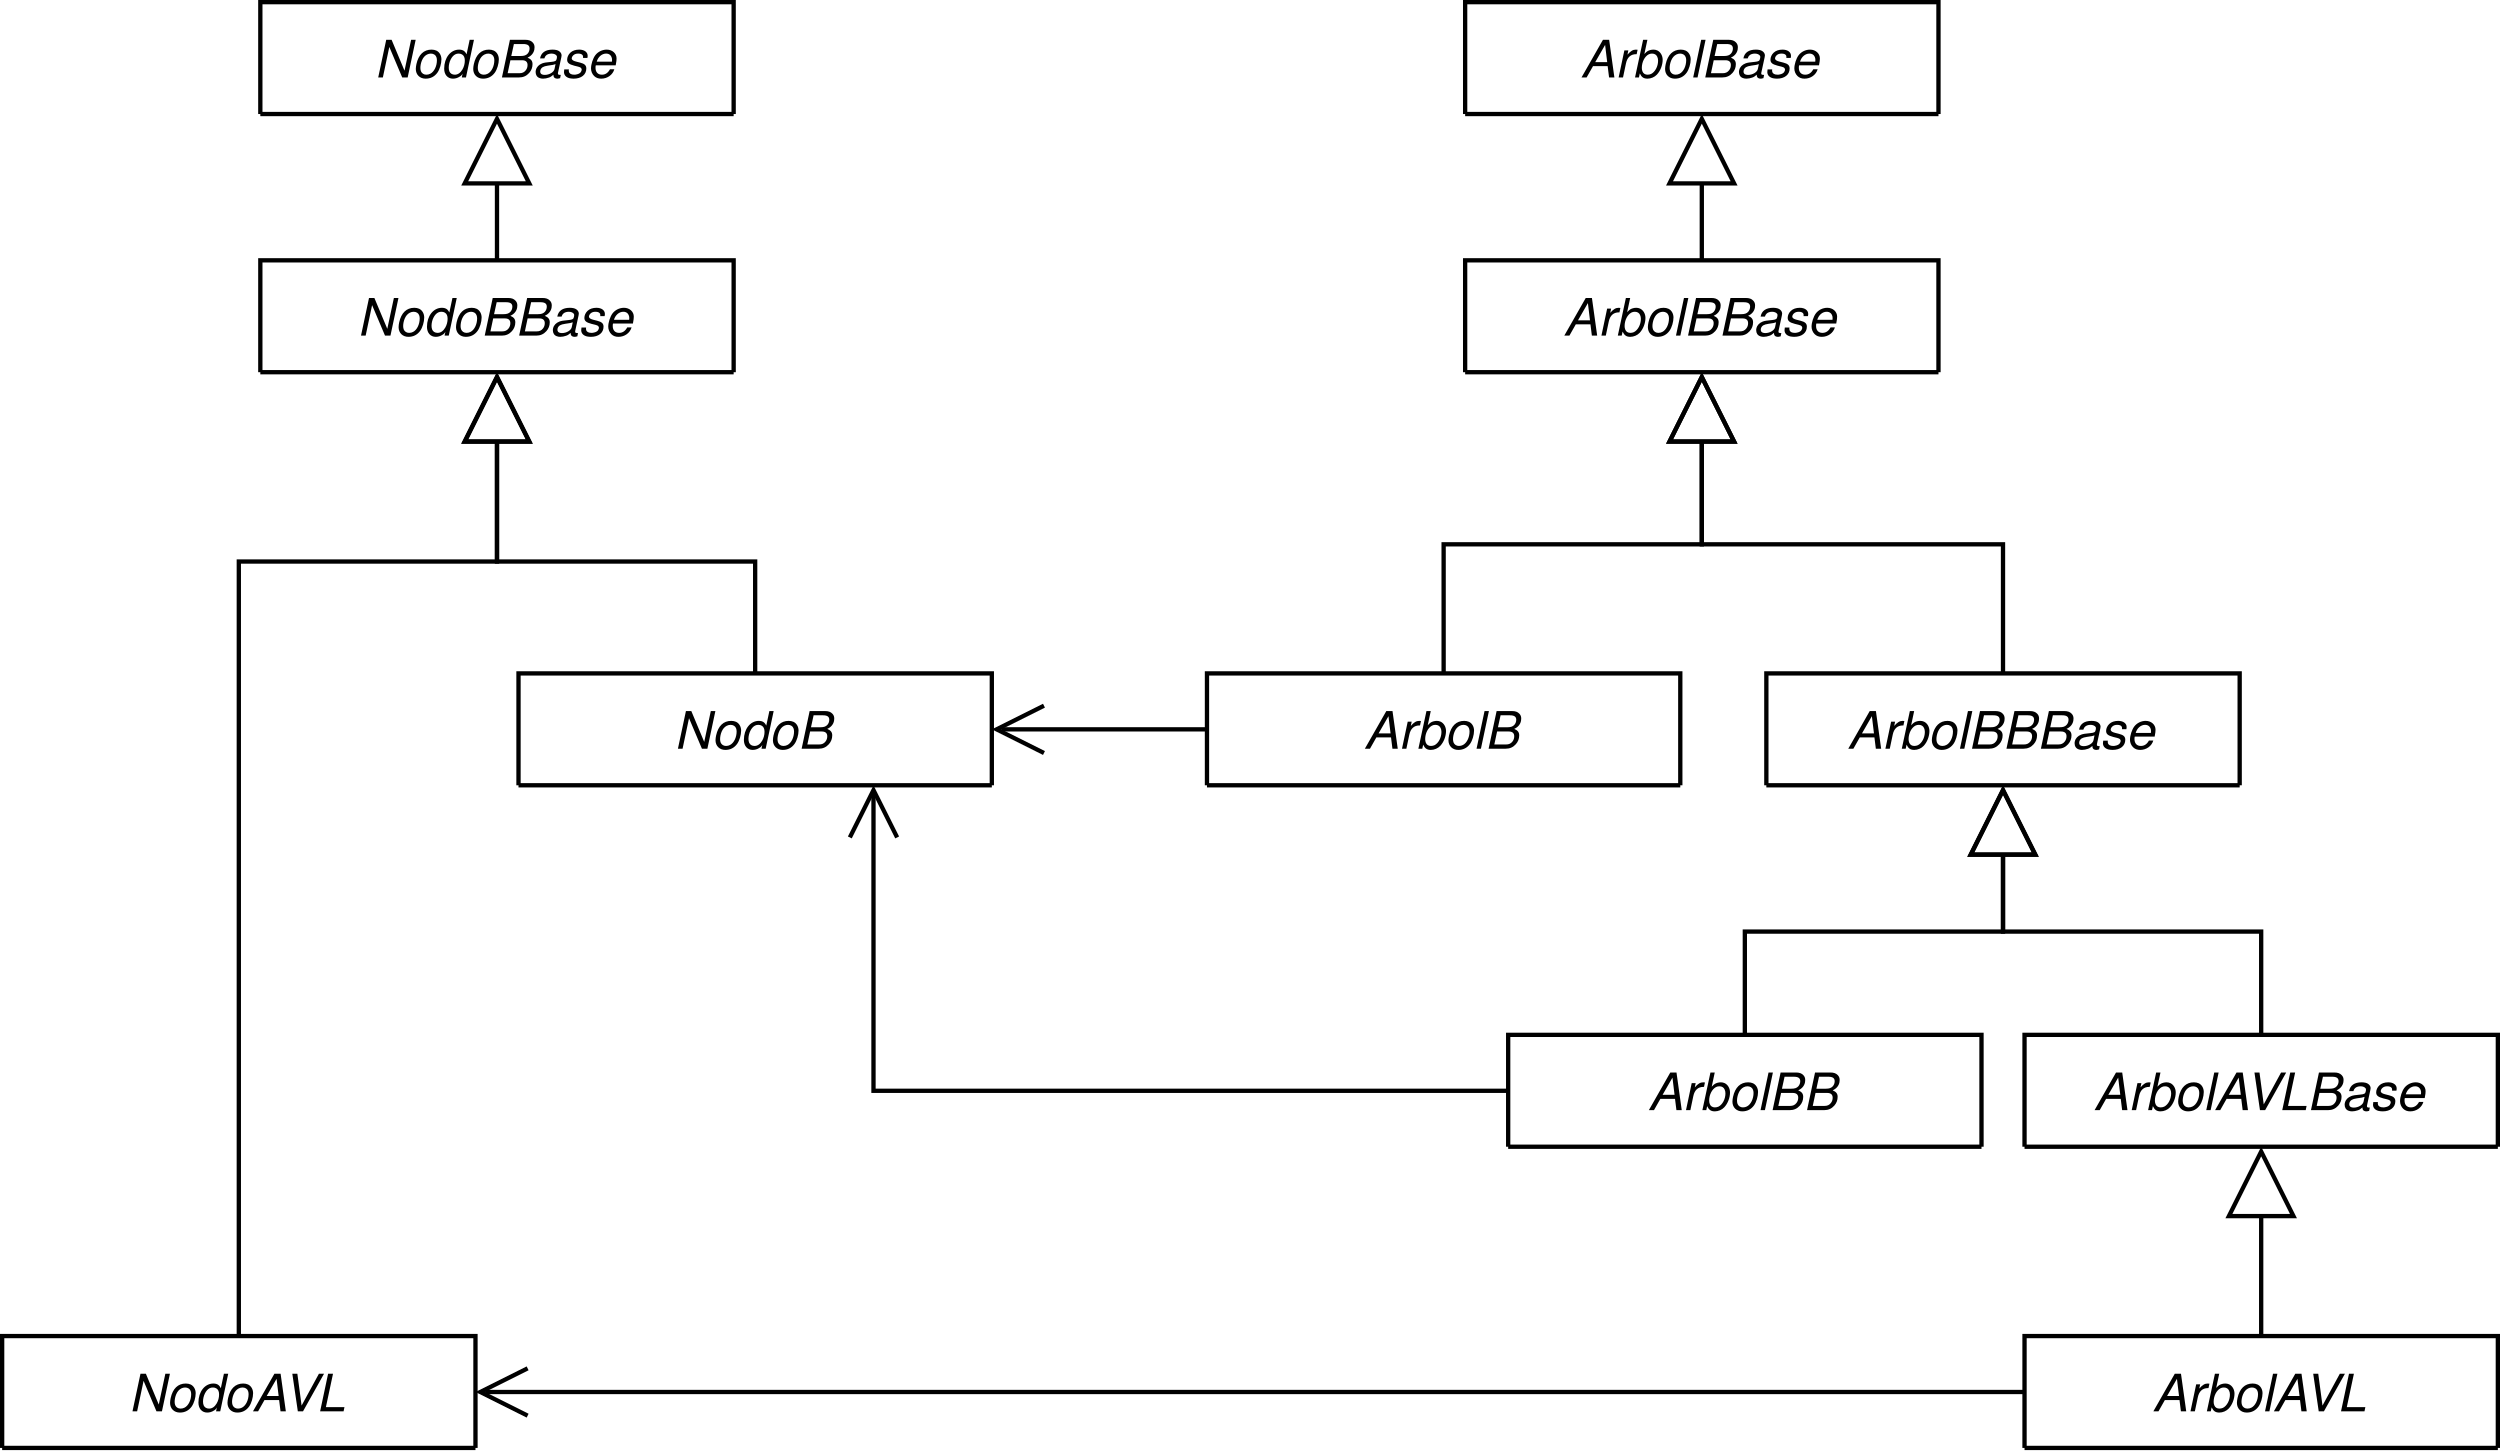
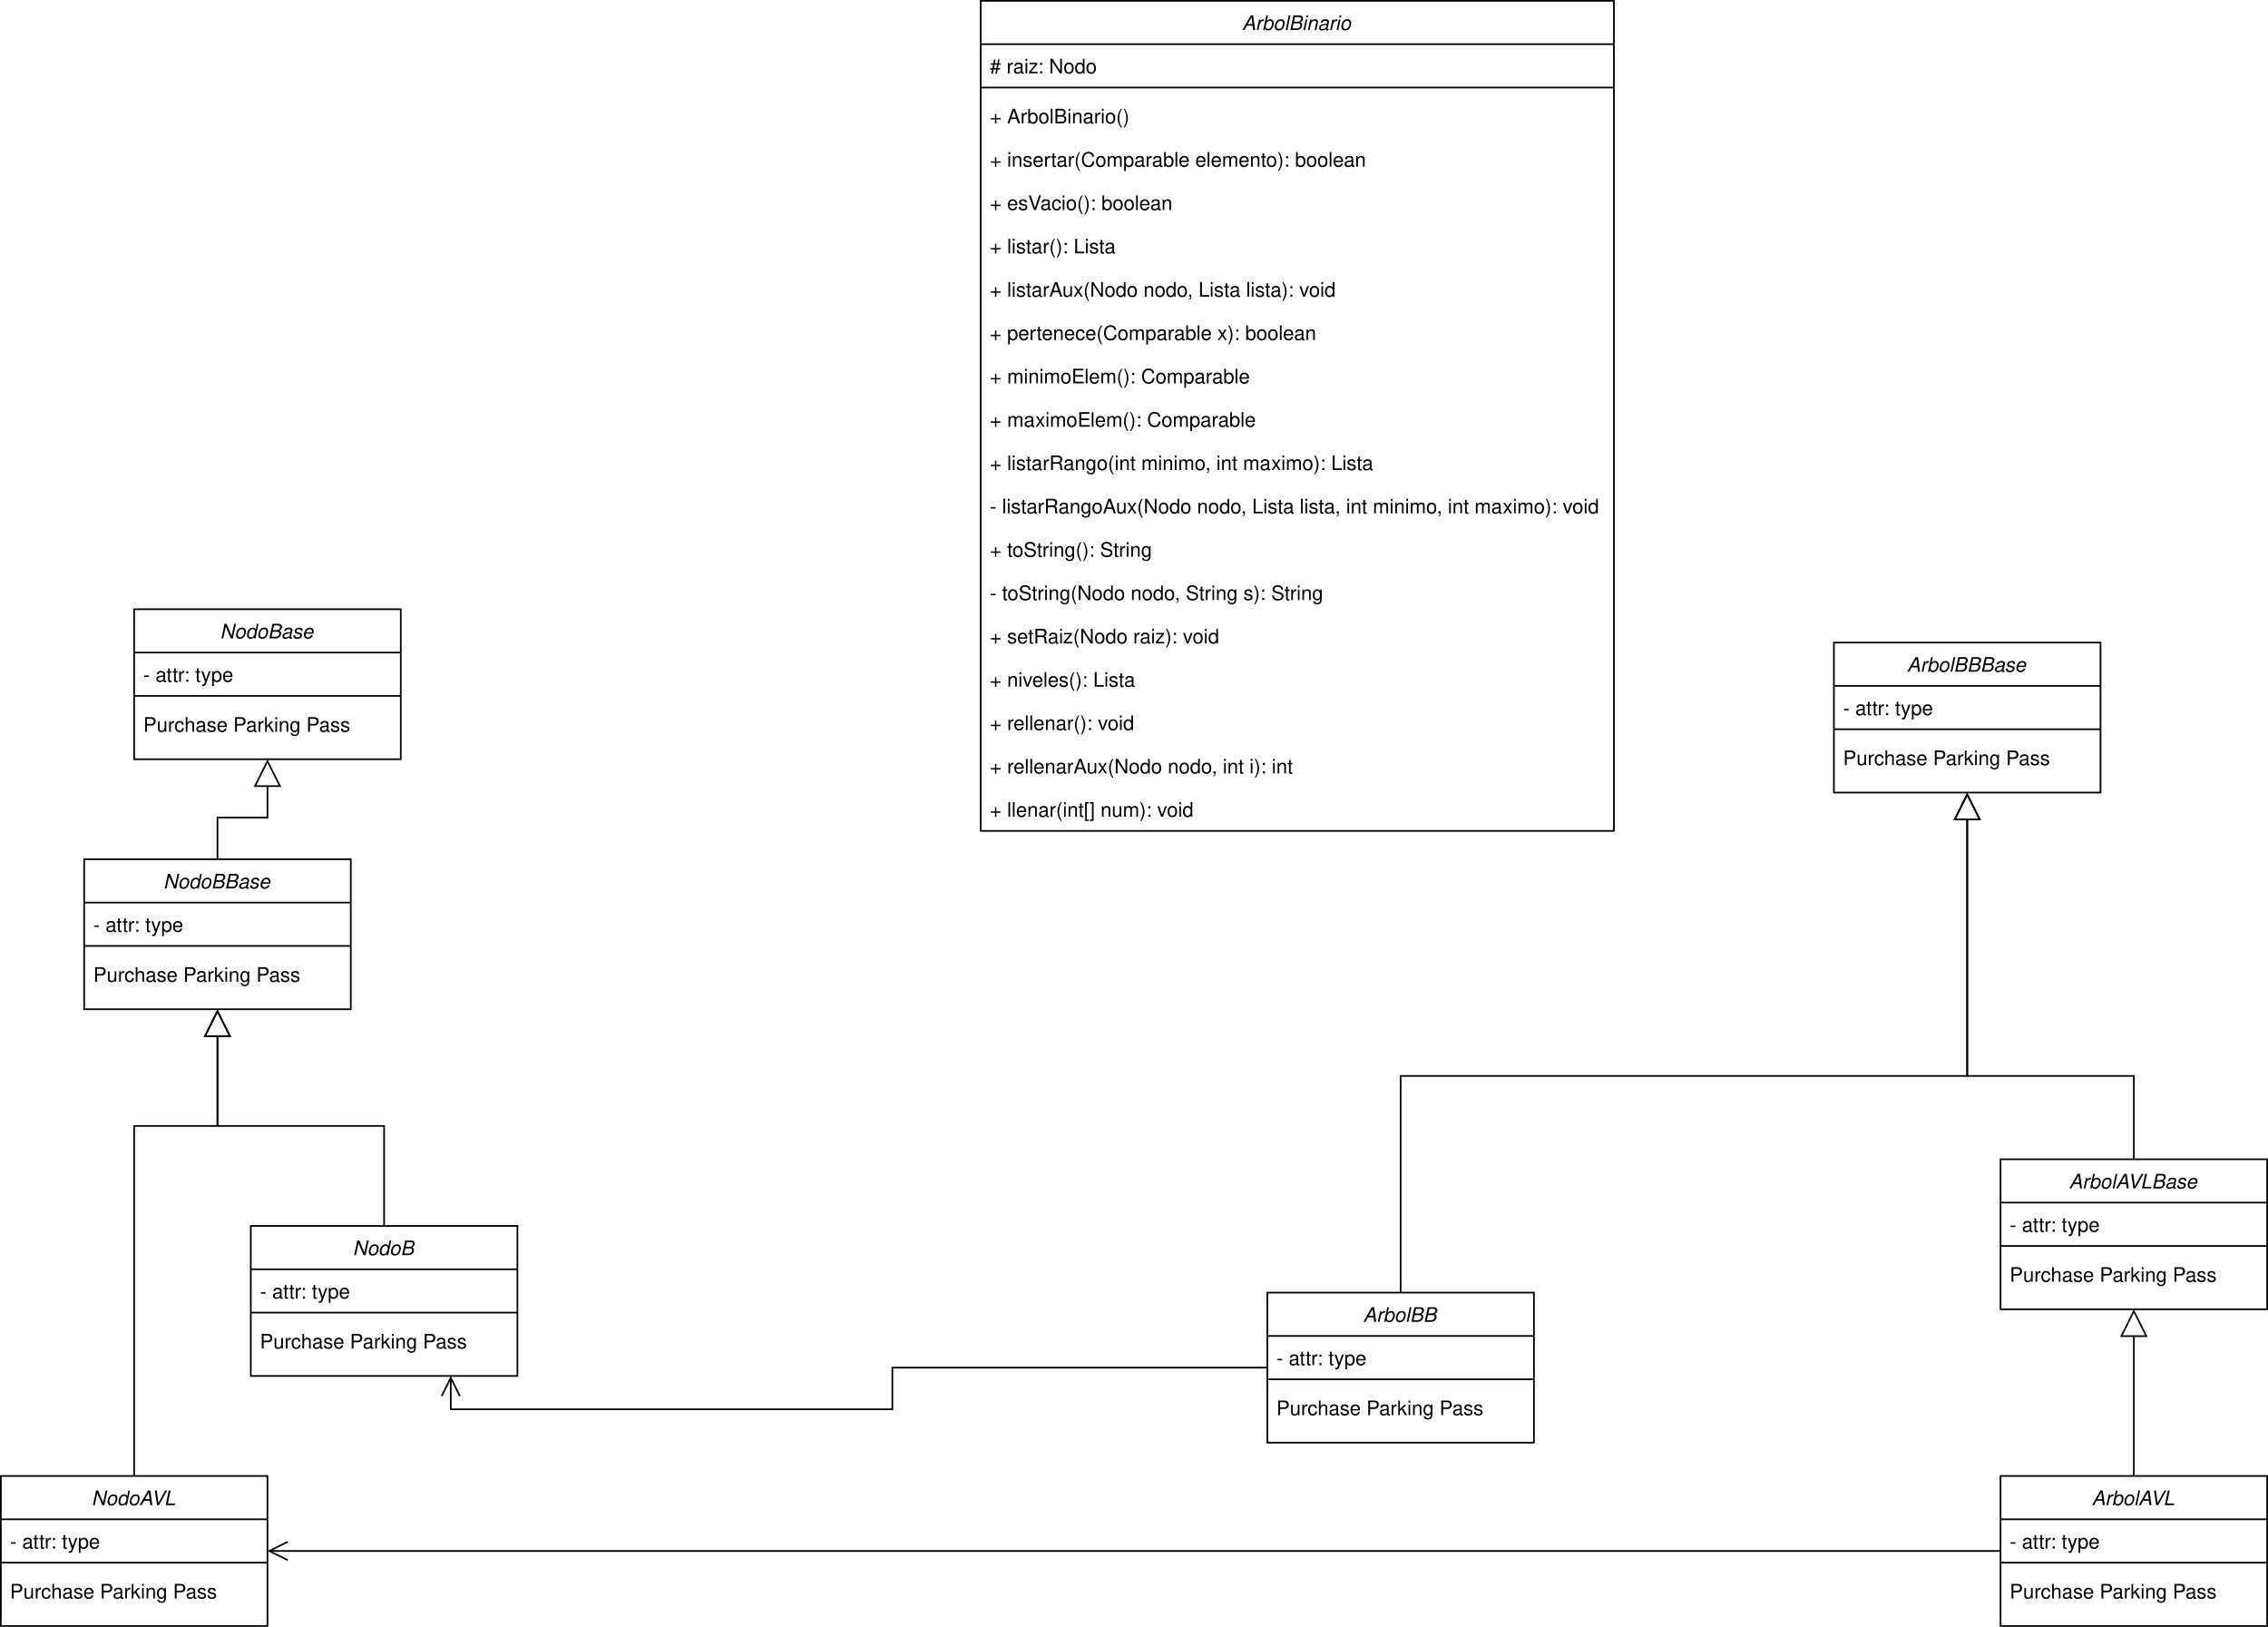
- <svg xmlns="http://www.w3.org/2000/svg" version="1.1" width="581px" height="337px" viewBox="-0.5 -0.5 581 337" content="&lt;mxfile host=&quot;Electron&quot; modified=&quot;2023-01-22T15:00:51.577Z&quot; agent=&quot;5.0 (Windows NT 10.0; Win64; x64) AppleWebKit/537.36 (KHTML, like Gecko) draw.io/20.3.0 Chrome/104.0.511.114 Electron/20.1.3 Safari/537.36&quot; etag=&quot;mZH94-4PRjs7wQ2mShzQ&quot; version=&quot;20.3.0&quot; type=&quot;device&quot;&gt;&lt;diagram id=&quot;C5RBs43oDa-KdzZeNtuy&quot; name=&quot;Page-1&quot;&gt;7V1bc9o6EP41PNLBFy55hKRJ20PbtMlJLy9nFCywg7CILSDk1x/Jlo1BBpyCY9HsTGaK1rpZ+2n17Xrt1qzzydNVgKbuZ+pgUjMbzlPNuqiZpmFZJv9HSJaxpNUwYsEo8BxZaSW48Z6xFDakdOY5OFyryCglzJuuCwfU9/GArclQENDFerUhJeujTtEIK4KbASKq9IfnMDeWdsz2Sv4BeyM3GdloncVXJiipLO8kdJFDFxmR9b5mnQeUsvjX5OkcE7F4ybr8+Lj8Qfrj1tWnb+Ej+rf3z+2Xu3rc2eVLmqS3EGCf/XHXLvuKule0Fdz+92s5fzQ6v6/MuiWXIWTLZMGww9dPFmnAXDqiPiLvV9IeX4ipuCpVRgMuC+jMd7AYqsFLq3Z9SqdcaHDhA2ZsKQGCZoxykcsmRF7FTx77KZq/a8rSL9mZ+H3xlC0sk4LPgmWmkSj+SvoThVWzqJS0I+gekx4ajEfRtM8pEfdw4eAhmhEm7pAFdIxV+ZD67BJNPCJ6+oDJHDNvgOQFeWuGIctqc+w7XQFpLrwndDCORZceIXJiIUNB2o8dX84WQzoLBvgaB94EMxzcTNHA80f8aodf5G1HmG25GKtZ6HZjW+zBlKwXDxzXex4PLz/c2Q8/p9eX3xaNq+79p7rEXiOeQ1xvOkDubN7++NW667XRw/DxjDp1O9043OJgymcaLHm7ABPEvPn65JDc+qO03gre/IdEeD7ad01yjshMjtQN7inp3vV7KMTKTggX3oQgHyf6lVf4/HuIeCNfbAG+eljgf44DAQXSlReYgH1v4HrE6aMlnYk14dodjJNSz6WB98y7RckOyCrfbK3VuBEtJUYCHPI614nijFTURyGTdQaUEDQNvftowqLKhCvG83uUMTpJOlrbsql1a6T4T+ylkeKnKFzEauCn2rp9j6aEs9ZbxYFs07KlquShY7VlebEy4UZywrgZ883XbSt05GjfuclC/oivTDpcauLlcIaZM1wrZ7izxvpwiHA0+IjhnljbUAFseqeFMEzdL/Pni/nHh9/Nx8WDGX5/GH6rWwqG62ICjHEUdsUOXE5VJHNlsAxqCR6yrZgNY7vRj+pc2CvJd3nfQkR52yGJ8OJ6joP9CE8MMRRDToBoSj2fRQvT7PE/vlTnwk43+YTOedlYlfmfqB5wk+lz6CEvwhjmeF5ggeldUJVHSCMXozutwCZGVTQu10G1Dw2mWZLdshWdKxomXmSnMgequof3qH/CFRmf77G+b6OTu24omLBUTFg5+o9O2Wsaesyjov8grruBi32qL0updqeYUjsl6bSp6PSaH7FudA41uHUfi7Nb/ArDv247l6XTZtGNuuOUKKrUXHajEowv1KFALrQiF6a1cdpbpZKLDSpjtrTgFrnwNRT4ArfYyi12GgAtuUXujE3gFkdX6ityi9wJqz7CW+YWx9Hpa3KL3FCdragKInUQqdsZqdsegSsQqcvEuMsN1e2a5WaortcDMq0VmW52NuhtJ8dO/vWRulwIqx4+sOmXsWl7C0b1ZdMtYNNHV2rVbLoNbProOq2cTVvApoFNH4FNd3Rj0/m+Y0M7uGfBnkJ/D9yNLNgz2NcX7nQaWejiaG+cGtpz8WY2q/QdO1t8R3AbtXEb7earuo2FhtPEbTwDt/FAt7GzBaP6uo0J0sFvPKJWq/YbDfVxKjiOhyq18hQPQw3xxOwC4tI6EYymsREoLjfJ45Ti0oYa0AKG8TKGkRqBE6IYqlcEFONgtVbOMVRvATjGwVqtPDqtbs2qw3UQnT7F6HTCQvaGp+M9UlXAzlTdX5ntAaRaa1J9BqQ6gTDkTh9KqlMrcDqkOukYSPUx1Vo1qTYhf7oErVZPqg1FWcCqgVX/AasumkJdaQa1qaZQRy8jAqfWilMrbyOWy6lP6G1EExKoD6bUp5dBbUIKdQlqrZxSQxJ1CVqtnFLbTaDUQKmPQakL51Ef+gGxqClfRrTMVJCbfdXztRBkI5HNXNp0ua1+Z2d9/iOewXH5kvqEVxD+7l0f6L42dN9orxNw2wa6L+ELia8H0/3Ty3xNvF+g+8dUa9V034LU1xK0Wjndt4DuA91/Id3PBVKzINt/ra8F5zu3+n0bO4v1oi9NNt61Tw3up/vWZFG0V/vW5K5ZqjlY4D3u9R4LeoVFMbU9AWsjI+ptfhc7F77qYwPwHmtZ7zEHo1k0brcJWjiPudNTHyq8Nd/x+Ep9Rdcxd3ZqEPOteY7H12nljqOhH5UGx/EUHUfDUrn09m/HV+Y5trSD+594jvC5HQ3RviOWWBXcDTVfOvl/lcB31MZ33Pw/lUp+8nhKvqOhpsqC81g71HmMzYK+3qOhRrzAfTxYrVX7jznfZwEH8mCtVu5BJtkhGlFq8CBP0YM0iz57rCbT0LL1yjTcuYabrxYB29eG7ac0+pU+sKllnmE+eOFJUQlkf9uza13Ifs4LKED2D1Zr1WQ/J+UdyP7BWi2R7PNiQCnLWvQATd3P1MGixv8=&lt;/diagram&gt;&lt;/mxfile&gt;">
-   <defs />
+ <svg xmlns="http://www.w3.org/2000/svg" version="1.1" width="1361px" height="976px" viewBox="-0.5 -0.5 1361 976" content="&lt;mxfile host=&quot;Electron&quot; modified=&quot;2023-01-22T16:59:10.008Z&quot; agent=&quot;5.0 (Windows NT 10.0; Win64; x64) AppleWebKit/537.36 (KHTML, like Gecko) draw.io/20.3.0 Chrome/104.0.511.114 Electron/20.1.3 Safari/537.36&quot; etag=&quot;xQ3ttuXtJpvDaQ2vHqs2&quot; version=&quot;20.3.0&quot; type=&quot;device&quot;&gt;&lt;diagram id=&quot;C5RBs43oDa-KdzZeNtuy&quot; name=&quot;Page-1&quot;&gt;7V1rc9soG/01mel+8Du6+fbRTpo0u2mbJt10u1/eIRaxSZBwJOzY+fULEtiSwLZ8i5SWmczEPAJdOOeB8yBAJ+5pMLuIwHj0mfgQnziWPztxz04cx/Ysh/3jlrmwWK6bWoYR8lObtTTcolcoM0rzBPkwFsbURAnBFI3zxgEJQzigORuIIvKSz/ZAsJ8zjMEQ5u6DG24HAEMl2w/k05Gw2q3u8sAniIYjcemO004PBEBmFieOR8AnLxmT+/HEPY0IoemvYHYKMa8+WTE/Luc/8NVT6+LPb/Ez+Lv/1/cvd430ZOfbFFk8QgRDuvOpR/Qr6F2QVvT9/z/n02e78++F03DFw8Z0LisM+qz+RJJEdESGJAT449LaZxUx5kcFZCRitohMQh/yS1kstSx3RciYGW1mfISUzgVDwIQSZhrRAIujcIboP7z4/5oi9VOcjP8+m2UTc5kIaTTPFOLJn/J8PLEslqRkOQzuIe6DwdMwue1TgvkznPnwAUww5U9II/IEVfsDCek5CBDmZ/oE8RRSNADigHg02xZptTgM/R6nNDPeYzJ4Sk3nCGNxYzEF0eI8Xno4m4zJJBrAaxihAFIY3Y7BAIVDdrTDDrKyQ0hXHCxJIUG19Dppvtenh/NPd97jP+Pr828v1kXv/s+GoJqVXjLNNx6A0WTavvzq3vXb4PHhuUv8hpfm45zKuKMg6AUk7E6jOcsQQQwomuZ9FgjXHy7yiaKsEsE8k2FMUEjjzJmvuYFlkO2Ya4sbFs2YTJ+vKuCsL8B+pPcgU5mHWZoSB9Q747pKnQI8ERXRi+4J7t1d9UEMFUeNX1CAQQgl/cQRVgl9gNEw5B7K0IbcPacw4kzFPXGAcq/sD0YI+1dgTiYcQ0a+wZNM9UckQq/stEA6aJabTiuX45aXFBSOYMzyXEui2QvTFYipyDMgGINxjO6TG+ZZAkYkFPYJpSSQJ8q1KIvG11q4p2zO7a3pzWsDztYSckEEt0CElki/ZDoTaRtl+pGutYHEweyGNZ4gHLJKWFyv7eUv57may9mayzFEcpcDmAEfAgr7vBrjAnm3pSsZfZm+nk0vH/9tPr88OvHN48O3hqvQtcFvgFJGuB5vHOZjlbSs3mmGoBg+0JX0jNMW7CrJc+YtLTfiubmJsLIPOKHGCPk+DBPqUEBByi7OF9E+sBto9tkfq75T3mM02Q2dsrS9TLM/nj1ijXfIWAZQQifIqPsCOX3XsVJ0ZpaWjmsdfjMd53mUN5HPcVaTL0eDbZsoT8FcQRijpEnKdO2qu26AP2BApkojxft7oiEatsIJV+WEq8E/6e+vSYwoIvz8UZq3wItN0B8LVK9TDtTOkTBtKphes95/lHQ5FmvIn7iK4L/i+Jdz52Nh2izrqK39QdUKL1VLfCE+MTqiKh1R1JNHVRF2QbTYXi1UhJaotkJUoyJWqoi1rl5LFaG9Y8eoiIOD+oYqQnvDajTwO6uIw2BauYpQ5X4yItHvGyFRmZAo9O3NoyqJVid/NUc3/FETJaHGMUZJbKckvNJsrIuSaBklcXBQq1YSbaMkDo5p5Uqis0JJoBBEiBgpUYGUaNmdXN/ecN2mwhK3o2GJ113j+6vFhNcsiImOhpU1ERNdTcfCQhyL+exrKif4eNov1/4cVE50SjNytZzQ8u9ockKSz+iJA6Kq0RNaVI+lJ2x1iPHEYU9rZXugD3/8cr58LDw1WkLvpQfQEsHor3jcIF338vbb7Ovl8+fZ357m3UaKJwpj9hAg+nBKAvbYSa06FsQwYDVA/kib7XtCMAThL4q2gmJZAqxEu+NUjPYq74XxHatz7rgG1x1wta2SzfLRgNW9BeDAYsTluMT1iqcMqmVRdb2KUVXfA2RR7U1mH1LhbIXJv9MlxGkWAfuUsKsY1EuirhmVfVvUdfOCOOpj/qwhHMB8nzwzjfZuQGsi5rcFWh1kT4EOUIgC8pFpLdlwZwE38JaC17GrFlu68fQEXjAz8O4Nr1u15FKH1rOd8w0Ih+RDOhE+9ee0fxaWhAJGle0CfKtqVaYOvzfysG8WZjkurGeHEW/bkKNbtXjTjXXzVoGSWxqxSpdNfpoywJYE1rWrFmua4exGFlfF4SXCVmwg3wlyr2oBt3KwO4b0BqBXiTl/j2Va6x0QblWt4WSMoCAcoinEMDYDZzvh2q1aotmrRs4iVhiGyxFR469b4Oo5Vasre9XYmMRVK71TVY0E5EnKIF4Oca9y2bVqkEz4Ma+K9IU8Q3wSGLfeAeT2Gwot7c4ZjoKV2TjDbJyxcUMMGRMeeEcMZQeLTktcSE7uU84hqoTIvmX3CXR6/7CNgxgHWbuzjH5toFfSk6xDO9J+SxpVlZcsuDYLpSqa3VxYuGR31DjgiCuuHUtzuZpMbXbMQql9ZzY772+llGOWSh0B1qrXSjlmsdQRUH3L1VJa8ew1jXg24nkH8dwpKZ6dmmzMWNwWx9uwL2Nrbf69t2VcW6kFad+7uzLCvgJhX9z/4MgbIBT2Y9RM1qiNrlfncRhdv6WuP8SSxbfV9dIdjK4/JKxV63pXncZhdP3eqFau612j642uX6/rtbxplpT19VD1nXbNdlvXx9j1+/RB1hMXfrnRF9vvzRnJOOlByvuiVXNf1L8AbR7aGffqetRBf7GVnwliKwhi291CXKnbofdwUWzTKTSw7VqEsVqiqu8pTBR7siqKXevqtQxitXesW5f2+8awhwH1DUNY7Q2ro6a/cwR7GEwrD2Dt+olmE8C+gwBWLm7IquZ1X9qoiWiWU8lrRPddYkQ7S/YM9+tL9/cdIurYvnYIsyZ01yxBkl+gM1FiHb4+d+yXncWvz9XjuzF6rqoTbk2ceLJVnLhw9/cTKGqXVplIcU9Yqw4VbXXMx8SKe6NaebAoJ6TUSD2bYPEdBItO2dedNZnFWJwkVvUsxrWVWlygZIR9FcK+sDrJ0y0XOuDqpMLbJqdbiw8v6Hlq3v/sq+ud9/cCSLOOxej6vWGtWtdrZs4bXb83qkfU9SwZEUKzLXoExqPPxIc8x38=&lt;/diagram&gt;&lt;/mxfile&gt;">
+   <defs>
+     <clipPath id="mx-clip-1204-726-152-22-0">
+       <rect x="1204" y="726" width="152" height="22" />
+     </clipPath>
+     <clipPath id="mx-clip-1204-756-152-26-0">
+       <rect x="1204" y="756" width="152" height="26" />
+     </clipPath>
+     <clipPath id="mx-clip-84-396-152-22-0">
+       <rect x="84" y="396" width="152" height="22" />
+     </clipPath>
+     <clipPath id="mx-clip-84-426-152-26-0">
+       <rect x="84" y="426" width="152" height="26" />
+     </clipPath>
+     <clipPath id="mx-clip-1104-416-152-22-0">
+       <rect x="1104" y="416" width="152" height="22" />
+     </clipPath>
+     <clipPath id="mx-clip-1104-446-152-26-0">
+       <rect x="1104" y="446" width="152" height="26" />
+     </clipPath>
+     <clipPath id="mx-clip-592-31-372-22-0">
+       <rect x="592" y="31" width="372" height="22" />
+     </clipPath>
+     <clipPath id="mx-clip-592-61-372-26-0">
+       <rect x="592" y="61" width="372" height="26" />
+     </clipPath>
+     <clipPath id="mx-clip-592-87-372-26-0">
+       <rect x="592" y="87" width="372" height="26" />
+     </clipPath>
+     <clipPath id="mx-clip-592-113-372-26-0">
+       <rect x="592" y="113" width="372" height="26" />
+     </clipPath>
+     <clipPath id="mx-clip-592-139-372-26-0">
+       <rect x="592" y="139" width="372" height="26" />
+     </clipPath>
+     <clipPath id="mx-clip-592-165-372-26-0">
+       <rect x="592" y="165" width="372" height="26" />
+     </clipPath>
+     <clipPath id="mx-clip-592-191-372-26-0">
+       <rect x="592" y="191" width="372" height="26" />
+     </clipPath>
+     <clipPath id="mx-clip-592-217-372-26-0">
+       <rect x="592" y="217" width="372" height="26" />
+     </clipPath>
+     <clipPath id="mx-clip-592-243-372-26-0">
+       <rect x="592" y="243" width="372" height="26" />
+     </clipPath>
+     <clipPath id="mx-clip-592-269-372-26-0">
+       <rect x="592" y="269" width="372" height="26" />
+     </clipPath>
+     <clipPath id="mx-clip-592-295-372-26-0">
+       <rect x="592" y="295" width="372" height="26" />
+     </clipPath>
+     <clipPath id="mx-clip-592-321-372-26-0">
+       <rect x="592" y="321" width="372" height="26" />
+     </clipPath>
+     <clipPath id="mx-clip-592-347-372-26-0">
+       <rect x="592" y="347" width="372" height="26" />
+     </clipPath>
+     <clipPath id="mx-clip-592-373-372-26-0">
+       <rect x="592" y="373" width="372" height="26" />
+     </clipPath>
+     <clipPath id="mx-clip-592-399-372-26-0">
+       <rect x="592" y="399" width="372" height="26" />
+     </clipPath>
+     <clipPath id="mx-clip-592-425-372-26-0">
+       <rect x="592" y="425" width="372" height="26" />
+     </clipPath>
+     <clipPath id="mx-clip-592-451-372-26-0">
+       <rect x="592" y="451" width="372" height="26" />
+     </clipPath>
+     <clipPath id="mx-clip-592-477-372-26-0">
+       <rect x="592" y="477" width="372" height="26" />
+     </clipPath>
+     <clipPath id="mx-clip-54-546-152-22-0">
+       <rect x="54" y="546" width="152" height="22" />
+     </clipPath>
+     <clipPath id="mx-clip-54-576-152-26-0">
+       <rect x="54" y="576" width="152" height="26" />
+     </clipPath>
+     <clipPath id="mx-clip-4-916-152-22-0">
+       <rect x="4" y="916" width="152" height="22" />
+     </clipPath>
+     <clipPath id="mx-clip-4-946-152-26-0">
+       <rect x="4" y="946" width="152" height="26" />
+     </clipPath>
+     <clipPath id="mx-clip-764-806-152-22-0">
+       <rect x="764" y="806" width="152" height="22" />
+     </clipPath>
+     <clipPath id="mx-clip-764-836-152-26-0">
+       <rect x="764" y="836" width="152" height="26" />
+     </clipPath>
+     <clipPath id="mx-clip-1204-916-152-22-0">
+       <rect x="1204" y="916" width="152" height="22" />
+     </clipPath>
+     <clipPath id="mx-clip-1204-946-152-26-0">
+       <rect x="1204" y="946" width="152" height="26" />
+     </clipPath>
+     <clipPath id="mx-clip-154-766-152-22-0">
+       <rect x="154" y="766" width="152" height="22" />
+     </clipPath>
+     <clipPath id="mx-clip-154-796-152-26-0">
+       <rect x="154" y="796" width="152" height="26" />
+     </clipPath>
+   </defs>
  <g>
-     <path d="M 525 240 L 525 216 L 465 216 L 465 198.12" fill="none" stroke="rgb(0, 0, 0)" stroke-miterlimit="10" pointer-events="stroke" />
-     <path d="M 465 183.12 L 472.5 198.12 L 457.5 198.12 Z" fill="none" stroke="rgb(0, 0, 0)" stroke-miterlimit="10" pointer-events="all" />
-     <path d="M 470 266 L 470 240 L 580 240 L 580 266" fill="rgb(255, 255, 255)" stroke="rgb(0, 0, 0)" stroke-miterlimit="10" pointer-events="all" />
-     <path d="M 470 266 L 580 266" fill="none" stroke="rgb(0, 0, 0)" stroke-miterlimit="10" pointer-events="all" />
-     <g fill="rgb(0, 0, 0)" font-family="Helvetica" font-style="italic" text-anchor="middle" font-size="12px">
-       <text x="524.5" y="257.5">ArbolAVLBase</text>
-     </g>
-     <path d="M 60 26 L 60 0 L 170 0 L 170 26" fill="rgb(255, 255, 255)" stroke="rgb(0, 0, 0)" stroke-miterlimit="10" pointer-events="all" />
-     <path d="M 60 26 L 170 26" fill="none" stroke="rgb(0, 0, 0)" stroke-miterlimit="10" pointer-events="all" />
-     <g fill="rgb(0, 0, 0)" font-family="Helvetica" font-style="italic" text-anchor="middle" font-size="12px">
-       <text x="114.5" y="17.5">NodoBase</text>
-     </g>
-     <path d="M 465 156 L 465 126 L 395 126 L 395 102.12" fill="none" stroke="rgb(0, 0, 0)" stroke-miterlimit="10" pointer-events="stroke" />
-     <path d="M 395 87.12 L 402.5 102.12 L 387.5 102.12 Z" fill="none" stroke="rgb(0, 0, 0)" stroke-miterlimit="10" pointer-events="all" />
-     <path d="M 410 182 L 410 156 L 520 156 L 520 182" fill="rgb(255, 255, 255)" stroke="rgb(0, 0, 0)" stroke-miterlimit="10" pointer-events="all" />
-     <path d="M 410 182 L 520 182" fill="none" stroke="rgb(0, 0, 0)" stroke-miterlimit="10" pointer-events="all" />
-     <g fill="rgb(0, 0, 0)" font-family="Helvetica" font-style="italic" text-anchor="middle" font-size="12px">
-       <text x="464.5" y="173.5">ArbolBBBase</text>
-     </g>
-     <path d="M 335 156 L 335 126 L 395 126 L 395 102.12" fill="none" stroke="rgb(0, 0, 0)" stroke-miterlimit="10" pointer-events="stroke" />
-     <path d="M 395 87.12 L 402.5 102.12 L 387.5 102.12 Z" fill="none" stroke="rgb(0, 0, 0)" stroke-miterlimit="10" pointer-events="all" />
-     <path d="M 280 169 L 232.24 169" fill="none" stroke="rgb(0, 0, 0)" stroke-miterlimit="10" pointer-events="stroke" />
-     <path d="M 242.12 163.5 L 231.12 169 L 242.12 174.5" fill="none" stroke="rgb(0, 0, 0)" stroke-miterlimit="10" pointer-events="all" />
-     <path d="M 280 182 L 280 156 L 390 156 L 390 182" fill="rgb(255, 255, 255)" stroke="rgb(0, 0, 0)" stroke-miterlimit="10" pointer-events="all" />
-     <path d="M 280 182 L 390 182" fill="none" stroke="rgb(0, 0, 0)" stroke-miterlimit="10" pointer-events="all" />
-     <g fill="rgb(0, 0, 0)" font-family="Helvetica" font-style="italic" text-anchor="middle" font-size="12px">
-       <text x="334.5" y="173.5">ArbolB</text>
-     </g>
-     <path d="M 340 26 L 340 0 L 450 0 L 450 26" fill="rgb(255, 255, 255)" stroke="rgb(0, 0, 0)" stroke-miterlimit="10" pointer-events="all" />
-     <path d="M 340 26 L 450 26" fill="none" stroke="rgb(0, 0, 0)" stroke-miterlimit="10" pointer-events="all" />
-     <g fill="rgb(0, 0, 0)" font-family="Helvetica" font-style="italic" text-anchor="middle" font-size="12px">
-       <text x="394.5" y="17.5">ArbolBase</text>
-     </g>
-     <path d="M 395 60 L 395 42.12" fill="none" stroke="rgb(0, 0, 0)" stroke-miterlimit="10" pointer-events="stroke" />
-     <path d="M 395 27.12 L 402.5 42.12 L 387.5 42.12 Z" fill="none" stroke="rgb(0, 0, 0)" stroke-miterlimit="10" pointer-events="all" />
-     <path d="M 340 86 L 340 60 L 450 60 L 450 86" fill="rgb(255, 255, 255)" stroke="rgb(0, 0, 0)" stroke-miterlimit="10" pointer-events="all" />
-     <path d="M 340 86 L 450 86" fill="none" stroke="rgb(0, 0, 0)" stroke-miterlimit="10" pointer-events="all" />
-     <g fill="rgb(0, 0, 0)" font-family="Helvetica" font-style="italic" text-anchor="middle" font-size="12px">
-       <text x="394.5" y="77.5">ArbolBBase</text>
-     </g>
-     <path d="M 115 60 L 115 42.12" fill="none" stroke="rgb(0, 0, 0)" stroke-miterlimit="10" pointer-events="stroke" />
-     <path d="M 115 27.12 L 122.5 42.12 L 107.5 42.12 Z" fill="none" stroke="rgb(0, 0, 0)" stroke-miterlimit="10" pointer-events="all" />
-     <path d="M 60 86 L 60 60 L 170 60 L 170 86" fill="rgb(255, 255, 255)" stroke="rgb(0, 0, 0)" stroke-miterlimit="10" pointer-events="all" />
-     <path d="M 60 86 L 170 86" fill="none" stroke="rgb(0, 0, 0)" stroke-miterlimit="10" pointer-events="all" />
-     <g fill="rgb(0, 0, 0)" font-family="Helvetica" font-style="italic" text-anchor="middle" font-size="12px">
-       <text x="114.5" y="77.5">NodoBBase</text>
-     </g>
-     <path d="M 55 310 L 55 130 L 115 130 L 115 102.12" fill="none" stroke="rgb(0, 0, 0)" stroke-miterlimit="10" pointer-events="stroke" />
-     <path d="M 115 87.12 L 122.5 102.12 L 107.5 102.12 Z" fill="none" stroke="rgb(0, 0, 0)" stroke-miterlimit="10" pointer-events="all" />
-     <path d="M 0 336 L 0 310 L 110 310 L 110 336" fill="rgb(255, 255, 255)" stroke="rgb(0, 0, 0)" stroke-miterlimit="10" pointer-events="all" />
-     <path d="M 0 336 L 110 336" fill="none" stroke="rgb(0, 0, 0)" stroke-miterlimit="10" pointer-events="all" />
-     <g fill="rgb(0, 0, 0)" font-family="Helvetica" font-style="italic" text-anchor="middle" font-size="12px">
-       <text x="54.5" y="327.5">NodoAVL</text>
-     </g>
-     <path d="M 405 240 L 405 216 L 465 216 L 465 198.12" fill="none" stroke="rgb(0, 0, 0)" stroke-miterlimit="10" pointer-events="stroke" />
-     <path d="M 465 183.12 L 472.5 198.12 L 457.5 198.12 Z" fill="none" stroke="rgb(0, 0, 0)" stroke-miterlimit="10" pointer-events="all" />
-     <path d="M 350 253 L 202.5 253 L 202.5 184.24" fill="none" stroke="rgb(0, 0, 0)" stroke-miterlimit="10" pointer-events="stroke" />
-     <path d="M 208 194.12 L 202.5 183.12 L 197 194.12" fill="none" stroke="rgb(0, 0, 0)" stroke-miterlimit="10" pointer-events="all" />
-     <path d="M 350 266 L 350 240 L 460 240 L 460 266" fill="rgb(255, 255, 255)" stroke="rgb(0, 0, 0)" stroke-miterlimit="10" pointer-events="all" />
-     <path d="M 350 266 L 460 266" fill="none" stroke="rgb(0, 0, 0)" stroke-miterlimit="10" pointer-events="all" />
-     <g fill="rgb(0, 0, 0)" font-family="Helvetica" font-style="italic" text-anchor="middle" font-size="12px">
-       <text x="404.5" y="257.5">ArbolBB</text>
-     </g>
-     <path d="M 525 310 L 525 282.12" fill="none" stroke="rgb(0, 0, 0)" stroke-miterlimit="10" pointer-events="stroke" />
-     <path d="M 525 267.12 L 532.5 282.12 L 517.5 282.12 Z" fill="none" stroke="rgb(0, 0, 0)" stroke-miterlimit="10" pointer-events="all" />
-     <path d="M 470 323 L 112.24 323" fill="none" stroke="rgb(0, 0, 0)" stroke-miterlimit="10" pointer-events="stroke" />
-     <path d="M 122.12 317.5 L 111.12 323 L 122.12 328.5" fill="none" stroke="rgb(0, 0, 0)" stroke-miterlimit="10" pointer-events="all" />
-     <path d="M 470 336 L 470 310 L 580 310 L 580 336" fill="rgb(255, 255, 255)" stroke="rgb(0, 0, 0)" stroke-miterlimit="10" pointer-events="all" />
-     <path d="M 470 336 L 580 336" fill="none" stroke="rgb(0, 0, 0)" stroke-miterlimit="10" pointer-events="all" />
-     <g fill="rgb(0, 0, 0)" font-family="Helvetica" font-style="italic" text-anchor="middle" font-size="12px">
-       <text x="524.5" y="327.5">ArbolAVL</text>
-     </g>
-     <path d="M 175 156 L 175 130 L 115 130 L 115 102.12" fill="none" stroke="rgb(0, 0, 0)" stroke-miterlimit="10" pointer-events="stroke" />
-     <path d="M 115 87.12 L 122.5 102.12 L 107.5 102.12 Z" fill="none" stroke="rgb(0, 0, 0)" stroke-miterlimit="10" pointer-events="all" />
-     <path d="M 120 182 L 120 156 L 230 156 L 230 182" fill="rgb(255, 255, 255)" stroke="rgb(0, 0, 0)" stroke-miterlimit="10" pointer-events="all" />
-     <path d="M 120 182 L 230 182" fill="none" stroke="rgb(0, 0, 0)" stroke-miterlimit="10" pointer-events="all" />
-     <g fill="rgb(0, 0, 0)" font-family="Helvetica" font-style="italic" text-anchor="middle" font-size="12px">
-       <text x="174.5" y="173.5">NodoB</text>
+     <path d="M 1280 695 L 1280 645 L 1180 645 L 1180 491.12" fill="none" stroke="rgb(0, 0, 0)" stroke-miterlimit="10" pointer-events="stroke" />
+     <path d="M 1180 476.12 L 1187.5 491.12 L 1172.5 491.12 Z" fill="none" stroke="rgb(0, 0, 0)" stroke-miterlimit="10" pointer-events="all" />
+     <path d="M 1200 721 L 1200 695 L 1360 695 L 1360 721" fill="rgb(255, 255, 255)" stroke="rgb(0, 0, 0)" stroke-miterlimit="10" pointer-events="all" />
+     <path d="M 1200 721 L 1200 785 L 1360 785 L 1360 721" fill="none" stroke="rgb(0, 0, 0)" stroke-miterlimit="10" pointer-events="none" />
+     <path d="M 1200 721 L 1360 721" fill="none" stroke="rgb(0, 0, 0)" stroke-miterlimit="10" pointer-events="none" />
+     <g fill="rgb(0, 0, 0)" font-family="Helvetica" font-style="italic" pointer-events="none" text-anchor="middle" font-size="12px">
+       <text x="1279.5" y="712.5">ArbolAVLBase</text>
+     </g>
+     <g fill="rgb(0, 0, 0)" font-family="Helvetica" pointer-events="none" clip-path="url(#mx-clip-1204-726-152-22-0)" font-size="12px">
+       <text x="1205.5" y="738.5">- attr: type</text>
+     </g>
+     <path d="M 1200 747 L 1360 747" fill="none" stroke="rgb(0, 0, 0)" stroke-miterlimit="10" pointer-events="none" />
+     <g fill="rgb(0, 0, 0)" font-family="Helvetica" pointer-events="none" clip-path="url(#mx-clip-1204-756-152-26-0)" font-size="12px">
+       <text x="1205.5" y="768.5">Purchase Parking Pass</text>
+     </g>
+     <path d="M 80 391 L 80 365 L 240 365 L 240 391" fill="rgb(255, 255, 255)" stroke="rgb(0, 0, 0)" stroke-miterlimit="10" pointer-events="none" />
+     <path d="M 80 391 L 80 455 L 240 455 L 240 391" fill="none" stroke="rgb(0, 0, 0)" stroke-miterlimit="10" pointer-events="none" />
+     <path d="M 80 391 L 240 391" fill="none" stroke="rgb(0, 0, 0)" stroke-miterlimit="10" pointer-events="none" />
+     <g fill="rgb(0, 0, 0)" font-family="Helvetica" font-style="italic" pointer-events="none" text-anchor="middle" font-size="12px">
+       <text x="159.5" y="382.5">NodoBase</text>
+     </g>
+     <g fill="rgb(0, 0, 0)" font-family="Helvetica" pointer-events="none" clip-path="url(#mx-clip-84-396-152-22-0)" font-size="12px">
+       <text x="85.5" y="408.5">- attr: type</text>
+     </g>
+     <path d="M 80 417 L 240 417" fill="none" stroke="rgb(0, 0, 0)" stroke-miterlimit="10" pointer-events="none" />
+     <g fill="rgb(0, 0, 0)" font-family="Helvetica" pointer-events="none" clip-path="url(#mx-clip-84-426-152-26-0)" font-size="12px">
+       <text x="85.5" y="438.5">Purchase Parking Pass</text>
+     </g>
+     <path d="M 1100 411 L 1100 385 L 1260 385 L 1260 411" fill="rgb(255, 255, 255)" stroke="rgb(0, 0, 0)" stroke-miterlimit="10" pointer-events="none" />
+     <path d="M 1100 411 L 1100 475 L 1260 475 L 1260 411" fill="none" stroke="rgb(0, 0, 0)" stroke-miterlimit="10" pointer-events="none" />
+     <path d="M 1100 411 L 1260 411" fill="none" stroke="rgb(0, 0, 0)" stroke-miterlimit="10" pointer-events="none" />
+     <g fill="rgb(0, 0, 0)" font-family="Helvetica" font-style="italic" pointer-events="none" text-anchor="middle" font-size="12px">
+       <text x="1179.5" y="402.5">ArbolBBBase</text>
+     </g>
+     <g fill="rgb(0, 0, 0)" font-family="Helvetica" pointer-events="none" clip-path="url(#mx-clip-1104-416-152-22-0)" font-size="12px">
+       <text x="1105.5" y="428.5">- attr: type</text>
+     </g>
+     <path d="M 1100 437 L 1260 437" fill="none" stroke="rgb(0, 0, 0)" stroke-miterlimit="10" pointer-events="none" />
+     <g fill="rgb(0, 0, 0)" font-family="Helvetica" pointer-events="none" clip-path="url(#mx-clip-1104-446-152-26-0)" font-size="12px">
+       <text x="1105.5" y="458.5">Purchase Parking Pass</text>
+     </g>
+     <path d="M 588 26 L 588 0 L 968 0 L 968 26" fill="rgb(255, 255, 255)" stroke="rgb(0, 0, 0)" stroke-miterlimit="10" pointer-events="none" />
+     <path d="M 588 26 L 588 498 L 968 498 L 968 26" fill="none" stroke="rgb(0, 0, 0)" stroke-miterlimit="10" pointer-events="none" />
+     <path d="M 588 26 L 968 26" fill="none" stroke="rgb(0, 0, 0)" stroke-miterlimit="10" pointer-events="none" />
+     <g fill="rgb(0, 0, 0)" font-family="Helvetica" font-style="italic" pointer-events="none" text-anchor="middle" font-size="12px">
+       <text x="777.5" y="17.5">ArbolBinario</text>
+     </g>
+     <g fill="rgb(0, 0, 0)" font-family="Helvetica" pointer-events="none" clip-path="url(#mx-clip-592-31-372-22-0)" font-size="12px">
+       <text x="593.5" y="43.5"># raiz: Nodo</text>
+     </g>
+     <path d="M 588 52 L 968 52" fill="none" stroke="rgb(0, 0, 0)" stroke-miterlimit="10" pointer-events="none" />
+     <g fill="rgb(0, 0, 0)" font-family="Helvetica" pointer-events="none" clip-path="url(#mx-clip-592-61-372-26-0)" font-size="12px">
+       <text x="593.5" y="73.5">+ ArbolBinario()</text>
+     </g>
+     <g fill="rgb(0, 0, 0)" font-family="Helvetica" pointer-events="none" clip-path="url(#mx-clip-592-87-372-26-0)" font-size="12px">
+       <text x="593.5" y="99.5">+ insertar(Comparable elemento): boolean</text>
+     </g>
+     <g fill="rgb(0, 0, 0)" font-family="Helvetica" pointer-events="none" clip-path="url(#mx-clip-592-113-372-26-0)" font-size="12px">
+       <text x="593.5" y="125.5">+ esVacio(): boolean</text>
+     </g>
+     <g fill="rgb(0, 0, 0)" font-family="Helvetica" pointer-events="none" clip-path="url(#mx-clip-592-139-372-26-0)" font-size="12px">
+       <text x="593.5" y="151.5">+ listar(): Lista</text>
+     </g>
+     <g fill="rgb(0, 0, 0)" font-family="Helvetica" pointer-events="none" clip-path="url(#mx-clip-592-165-372-26-0)" font-size="12px">
+       <text x="593.5" y="177.5">+ listarAux(Nodo nodo, Lista lista): void</text>
+     </g>
+     <g fill="rgb(0, 0, 0)" font-family="Helvetica" pointer-events="none" clip-path="url(#mx-clip-592-191-372-26-0)" font-size="12px">
+       <text x="593.5" y="203.5">+ pertenece(Comparable x): boolean</text>
+     </g>
+     <g fill="rgb(0, 0, 0)" font-family="Helvetica" pointer-events="none" clip-path="url(#mx-clip-592-217-372-26-0)" font-size="12px">
+       <text x="593.5" y="229.5">+ minimoElem(): Comparable</text>
+     </g>
+     <g fill="rgb(0, 0, 0)" font-family="Helvetica" pointer-events="none" clip-path="url(#mx-clip-592-243-372-26-0)" font-size="12px">
+       <text x="593.5" y="255.5">+ maximoElem(): Comparable</text>
+     </g>
+     <g fill="rgb(0, 0, 0)" font-family="Helvetica" pointer-events="none" clip-path="url(#mx-clip-592-269-372-26-0)" font-size="12px">
+       <text x="593.5" y="281.5">+ listarRango(int minimo, int maximo): Lista</text>
+     </g>
+     <g fill="rgb(0, 0, 0)" font-family="Helvetica" pointer-events="none" clip-path="url(#mx-clip-592-295-372-26-0)" font-size="12px">
+       <text x="593.5" y="307.5">- listarRangoAux(Nodo nodo, Lista lista, int minimo, int maximo): void</text>
+     </g>
+     <g fill="rgb(0, 0, 0)" font-family="Helvetica" pointer-events="none" clip-path="url(#mx-clip-592-321-372-26-0)" font-size="12px">
+       <text x="593.5" y="333.5">+ toString(): String</text>
+     </g>
+     <g fill="rgb(0, 0, 0)" font-family="Helvetica" pointer-events="none" clip-path="url(#mx-clip-592-347-372-26-0)" font-size="12px">
+       <text x="593.5" y="359.5">- toString(Nodo nodo, String s): String</text>
+     </g>
+     <g fill="rgb(0, 0, 0)" font-family="Helvetica" pointer-events="none" clip-path="url(#mx-clip-592-373-372-26-0)" font-size="12px">
+       <text x="593.5" y="385.5">+ setRaiz(Nodo raiz): void</text>
+     </g>
+     <g fill="rgb(0, 0, 0)" font-family="Helvetica" pointer-events="none" clip-path="url(#mx-clip-592-399-372-26-0)" font-size="12px">
+       <text x="593.5" y="411.5">+ niveles(): Lista</text>
+     </g>
+     <g fill="rgb(0, 0, 0)" font-family="Helvetica" pointer-events="none" clip-path="url(#mx-clip-592-425-372-26-0)" font-size="12px">
+       <text x="593.5" y="437.5">+ rellenar(): void</text>
+     </g>
+     <g fill="rgb(0, 0, 0)" font-family="Helvetica" pointer-events="none" clip-path="url(#mx-clip-592-451-372-26-0)" font-size="12px">
+       <text x="593.5" y="463.5">+ rellenarAux(Nodo nodo, int i): int</text>
+     </g>
+     <g fill="rgb(0, 0, 0)" font-family="Helvetica" pointer-events="none" clip-path="url(#mx-clip-592-477-372-26-0)" font-size="12px">
+       <text x="593.5" y="489.5">+ llenar(int[] num): void</text>
+     </g>
+     <path d="M 130 515 L 130 490 L 160 490 L 160 471.12" fill="none" stroke="rgb(0, 0, 0)" stroke-miterlimit="10" pointer-events="none" />
+     <path d="M 160 456.12 L 167.5 471.12 L 152.5 471.12 Z" fill="none" stroke="rgb(0, 0, 0)" stroke-miterlimit="10" pointer-events="none" />
+     <path d="M 50 541 L 50 515 L 210 515 L 210 541" fill="rgb(255, 255, 255)" stroke="rgb(0, 0, 0)" stroke-miterlimit="10" pointer-events="none" />
+     <path d="M 50 541 L 50 605 L 210 605 L 210 541" fill="none" stroke="rgb(0, 0, 0)" stroke-miterlimit="10" pointer-events="none" />
+     <path d="M 50 541 L 210 541" fill="none" stroke="rgb(0, 0, 0)" stroke-miterlimit="10" pointer-events="none" />
+     <g fill="rgb(0, 0, 0)" font-family="Helvetica" font-style="italic" pointer-events="none" text-anchor="middle" font-size="12px">
+       <text x="129.5" y="532.5">NodoBBase</text>
+     </g>
+     <g fill="rgb(0, 0, 0)" font-family="Helvetica" pointer-events="none" clip-path="url(#mx-clip-54-546-152-22-0)" font-size="12px">
+       <text x="55.5" y="558.5">- attr: type</text>
+     </g>
+     <path d="M 50 567 L 210 567" fill="none" stroke="rgb(0, 0, 0)" stroke-miterlimit="10" pointer-events="none" />
+     <g fill="rgb(0, 0, 0)" font-family="Helvetica" pointer-events="none" clip-path="url(#mx-clip-54-576-152-26-0)" font-size="12px">
+       <text x="55.5" y="588.5">Purchase Parking Pass</text>
+     </g>
+     <path d="M 80 885 L 80 675 L 130 675 L 130 621.12" fill="none" stroke="rgb(0, 0, 0)" stroke-miterlimit="10" pointer-events="none" />
+     <path d="M 130 606.12 L 137.5 621.12 L 122.5 621.12 Z" fill="none" stroke="rgb(0, 0, 0)" stroke-miterlimit="10" pointer-events="none" />
+     <path d="M 0 911 L 0 885 L 160 885 L 160 911" fill="rgb(255, 255, 255)" stroke="rgb(0, 0, 0)" stroke-miterlimit="10" pointer-events="none" />
+     <path d="M 0 911 L 0 975 L 160 975 L 160 911" fill="none" stroke="rgb(0, 0, 0)" stroke-miterlimit="10" pointer-events="none" />
+     <path d="M 0 911 L 160 911" fill="none" stroke="rgb(0, 0, 0)" stroke-miterlimit="10" pointer-events="none" />
+     <g fill="rgb(0, 0, 0)" font-family="Helvetica" font-style="italic" pointer-events="none" text-anchor="middle" font-size="12px">
+       <text x="79.5" y="902.5">NodoAVL</text>
+     </g>
+     <g fill="rgb(0, 0, 0)" font-family="Helvetica" pointer-events="none" clip-path="url(#mx-clip-4-916-152-22-0)" font-size="12px">
+       <text x="5.5" y="928.5">- attr: type</text>
+     </g>
+     <path d="M 0 937 L 160 937" fill="none" stroke="rgb(0, 0, 0)" stroke-miterlimit="10" pointer-events="none" />
+     <g fill="rgb(0, 0, 0)" font-family="Helvetica" pointer-events="none" clip-path="url(#mx-clip-4-946-152-26-0)" font-size="12px">
+       <text x="5.5" y="958.5">Purchase Parking Pass</text>
+     </g>
+     <path d="M 840 775 L 840 645 L 1180 645 L 1180 491.12" fill="none" stroke="rgb(0, 0, 0)" stroke-miterlimit="10" pointer-events="none" />
+     <path d="M 1180 476.12 L 1187.5 491.12 L 1172.5 491.12 Z" fill="none" stroke="rgb(0, 0, 0)" stroke-miterlimit="10" pointer-events="none" />
+     <path d="M 760 820 L 535 820 L 535 845 L 270 845 L 270 827.24" fill="none" stroke="rgb(0, 0, 0)" stroke-miterlimit="10" pointer-events="none" />
+     <path d="M 275.5 837.12 L 270 826.12 L 264.5 837.12" fill="none" stroke="rgb(0, 0, 0)" stroke-miterlimit="10" pointer-events="none" />
+     <path d="M 760 801 L 760 775 L 920 775 L 920 801" fill="rgb(255, 255, 255)" stroke="rgb(0, 0, 0)" stroke-miterlimit="10" pointer-events="none" />
+     <path d="M 760 801 L 760 865 L 920 865 L 920 801" fill="none" stroke="rgb(0, 0, 0)" stroke-miterlimit="10" pointer-events="none" />
+     <path d="M 760 801 L 920 801" fill="none" stroke="rgb(0, 0, 0)" stroke-miterlimit="10" pointer-events="none" />
+     <g fill="rgb(0, 0, 0)" font-family="Helvetica" font-style="italic" pointer-events="none" text-anchor="middle" font-size="12px">
+       <text x="839.5" y="792.5">ArbolBB</text>
+     </g>
+     <g fill="rgb(0, 0, 0)" font-family="Helvetica" pointer-events="none" clip-path="url(#mx-clip-764-806-152-22-0)" font-size="12px">
+       <text x="765.5" y="818.5">- attr: type</text>
+     </g>
+     <path d="M 760 827 L 920 827" fill="none" stroke="rgb(0, 0, 0)" stroke-miterlimit="10" pointer-events="none" />
+     <g fill="rgb(0, 0, 0)" font-family="Helvetica" pointer-events="none" clip-path="url(#mx-clip-764-836-152-26-0)" font-size="12px">
+       <text x="765.5" y="848.5">Purchase Parking Pass</text>
+     </g>
+     <path d="M 1280 885 L 1280 801.12" fill="none" stroke="rgb(0, 0, 0)" stroke-miterlimit="10" pointer-events="none" />
+     <path d="M 1280 786.12 L 1287.5 801.12 L 1272.5 801.12 Z" fill="none" stroke="rgb(0, 0, 0)" stroke-miterlimit="10" pointer-events="none" />
+     <path d="M 1200 930 L 162.24 930" fill="none" stroke="rgb(0, 0, 0)" stroke-miterlimit="10" pointer-events="none" />
+     <path d="M 172.12 924.5 L 161.12 930 L 172.12 935.5" fill="none" stroke="rgb(0, 0, 0)" stroke-miterlimit="10" pointer-events="none" />
+     <path d="M 1200 911 L 1200 885 L 1360 885 L 1360 911" fill="rgb(255, 255, 255)" stroke="rgb(0, 0, 0)" stroke-miterlimit="10" pointer-events="none" />
+     <path d="M 1200 911 L 1200 975 L 1360 975 L 1360 911" fill="none" stroke="rgb(0, 0, 0)" stroke-miterlimit="10" pointer-events="none" />
+     <path d="M 1200 911 L 1360 911" fill="none" stroke="rgb(0, 0, 0)" stroke-miterlimit="10" pointer-events="none" />
+     <g fill="rgb(0, 0, 0)" font-family="Helvetica" font-style="italic" pointer-events="none" text-anchor="middle" font-size="12px">
+       <text x="1279.5" y="902.5">ArbolAVL</text>
+     </g>
+     <g fill="rgb(0, 0, 0)" font-family="Helvetica" pointer-events="none" clip-path="url(#mx-clip-1204-916-152-22-0)" font-size="12px">
+       <text x="1205.5" y="928.5">- attr: type</text>
+     </g>
+     <path d="M 1200 937 L 1360 937" fill="none" stroke="rgb(0, 0, 0)" stroke-miterlimit="10" pointer-events="none" />
+     <g fill="rgb(0, 0, 0)" font-family="Helvetica" pointer-events="none" clip-path="url(#mx-clip-1204-946-152-26-0)" font-size="12px">
+       <text x="1205.5" y="958.5">Purchase Parking Pass</text>
+     </g>
+     <path d="M 230 735 L 230 675 L 130 675 L 130 621.12" fill="none" stroke="rgb(0, 0, 0)" stroke-miterlimit="10" pointer-events="none" />
+     <path d="M 130 606.12 L 137.5 621.12 L 122.5 621.12 Z" fill="none" stroke="rgb(0, 0, 0)" stroke-miterlimit="10" pointer-events="none" />
+     <path d="M 150 761 L 150 735 L 310 735 L 310 761" fill="rgb(255, 255, 255)" stroke="rgb(0, 0, 0)" stroke-miterlimit="10" pointer-events="none" />
+     <path d="M 150 761 L 150 825 L 310 825 L 310 761" fill="none" stroke="rgb(0, 0, 0)" stroke-miterlimit="10" pointer-events="none" />
+     <path d="M 150 761 L 310 761" fill="none" stroke="rgb(0, 0, 0)" stroke-miterlimit="10" pointer-events="none" />
+     <g fill="rgb(0, 0, 0)" font-family="Helvetica" font-style="italic" pointer-events="none" text-anchor="middle" font-size="12px">
+       <text x="229.5" y="752.5">NodoB</text>
+     </g>
+     <g fill="rgb(0, 0, 0)" font-family="Helvetica" pointer-events="none" clip-path="url(#mx-clip-154-766-152-22-0)" font-size="12px">
+       <text x="155.5" y="778.5">- attr: type</text>
+     </g>
+     <path d="M 150 787 L 310 787" fill="none" stroke="rgb(0, 0, 0)" stroke-miterlimit="10" pointer-events="none" />
+     <g fill="rgb(0, 0, 0)" font-family="Helvetica" pointer-events="none" clip-path="url(#mx-clip-154-796-152-26-0)" font-size="12px">
+       <text x="155.5" y="808.5">Purchase Parking Pass</text>
    </g>
  </g>
</svg>
